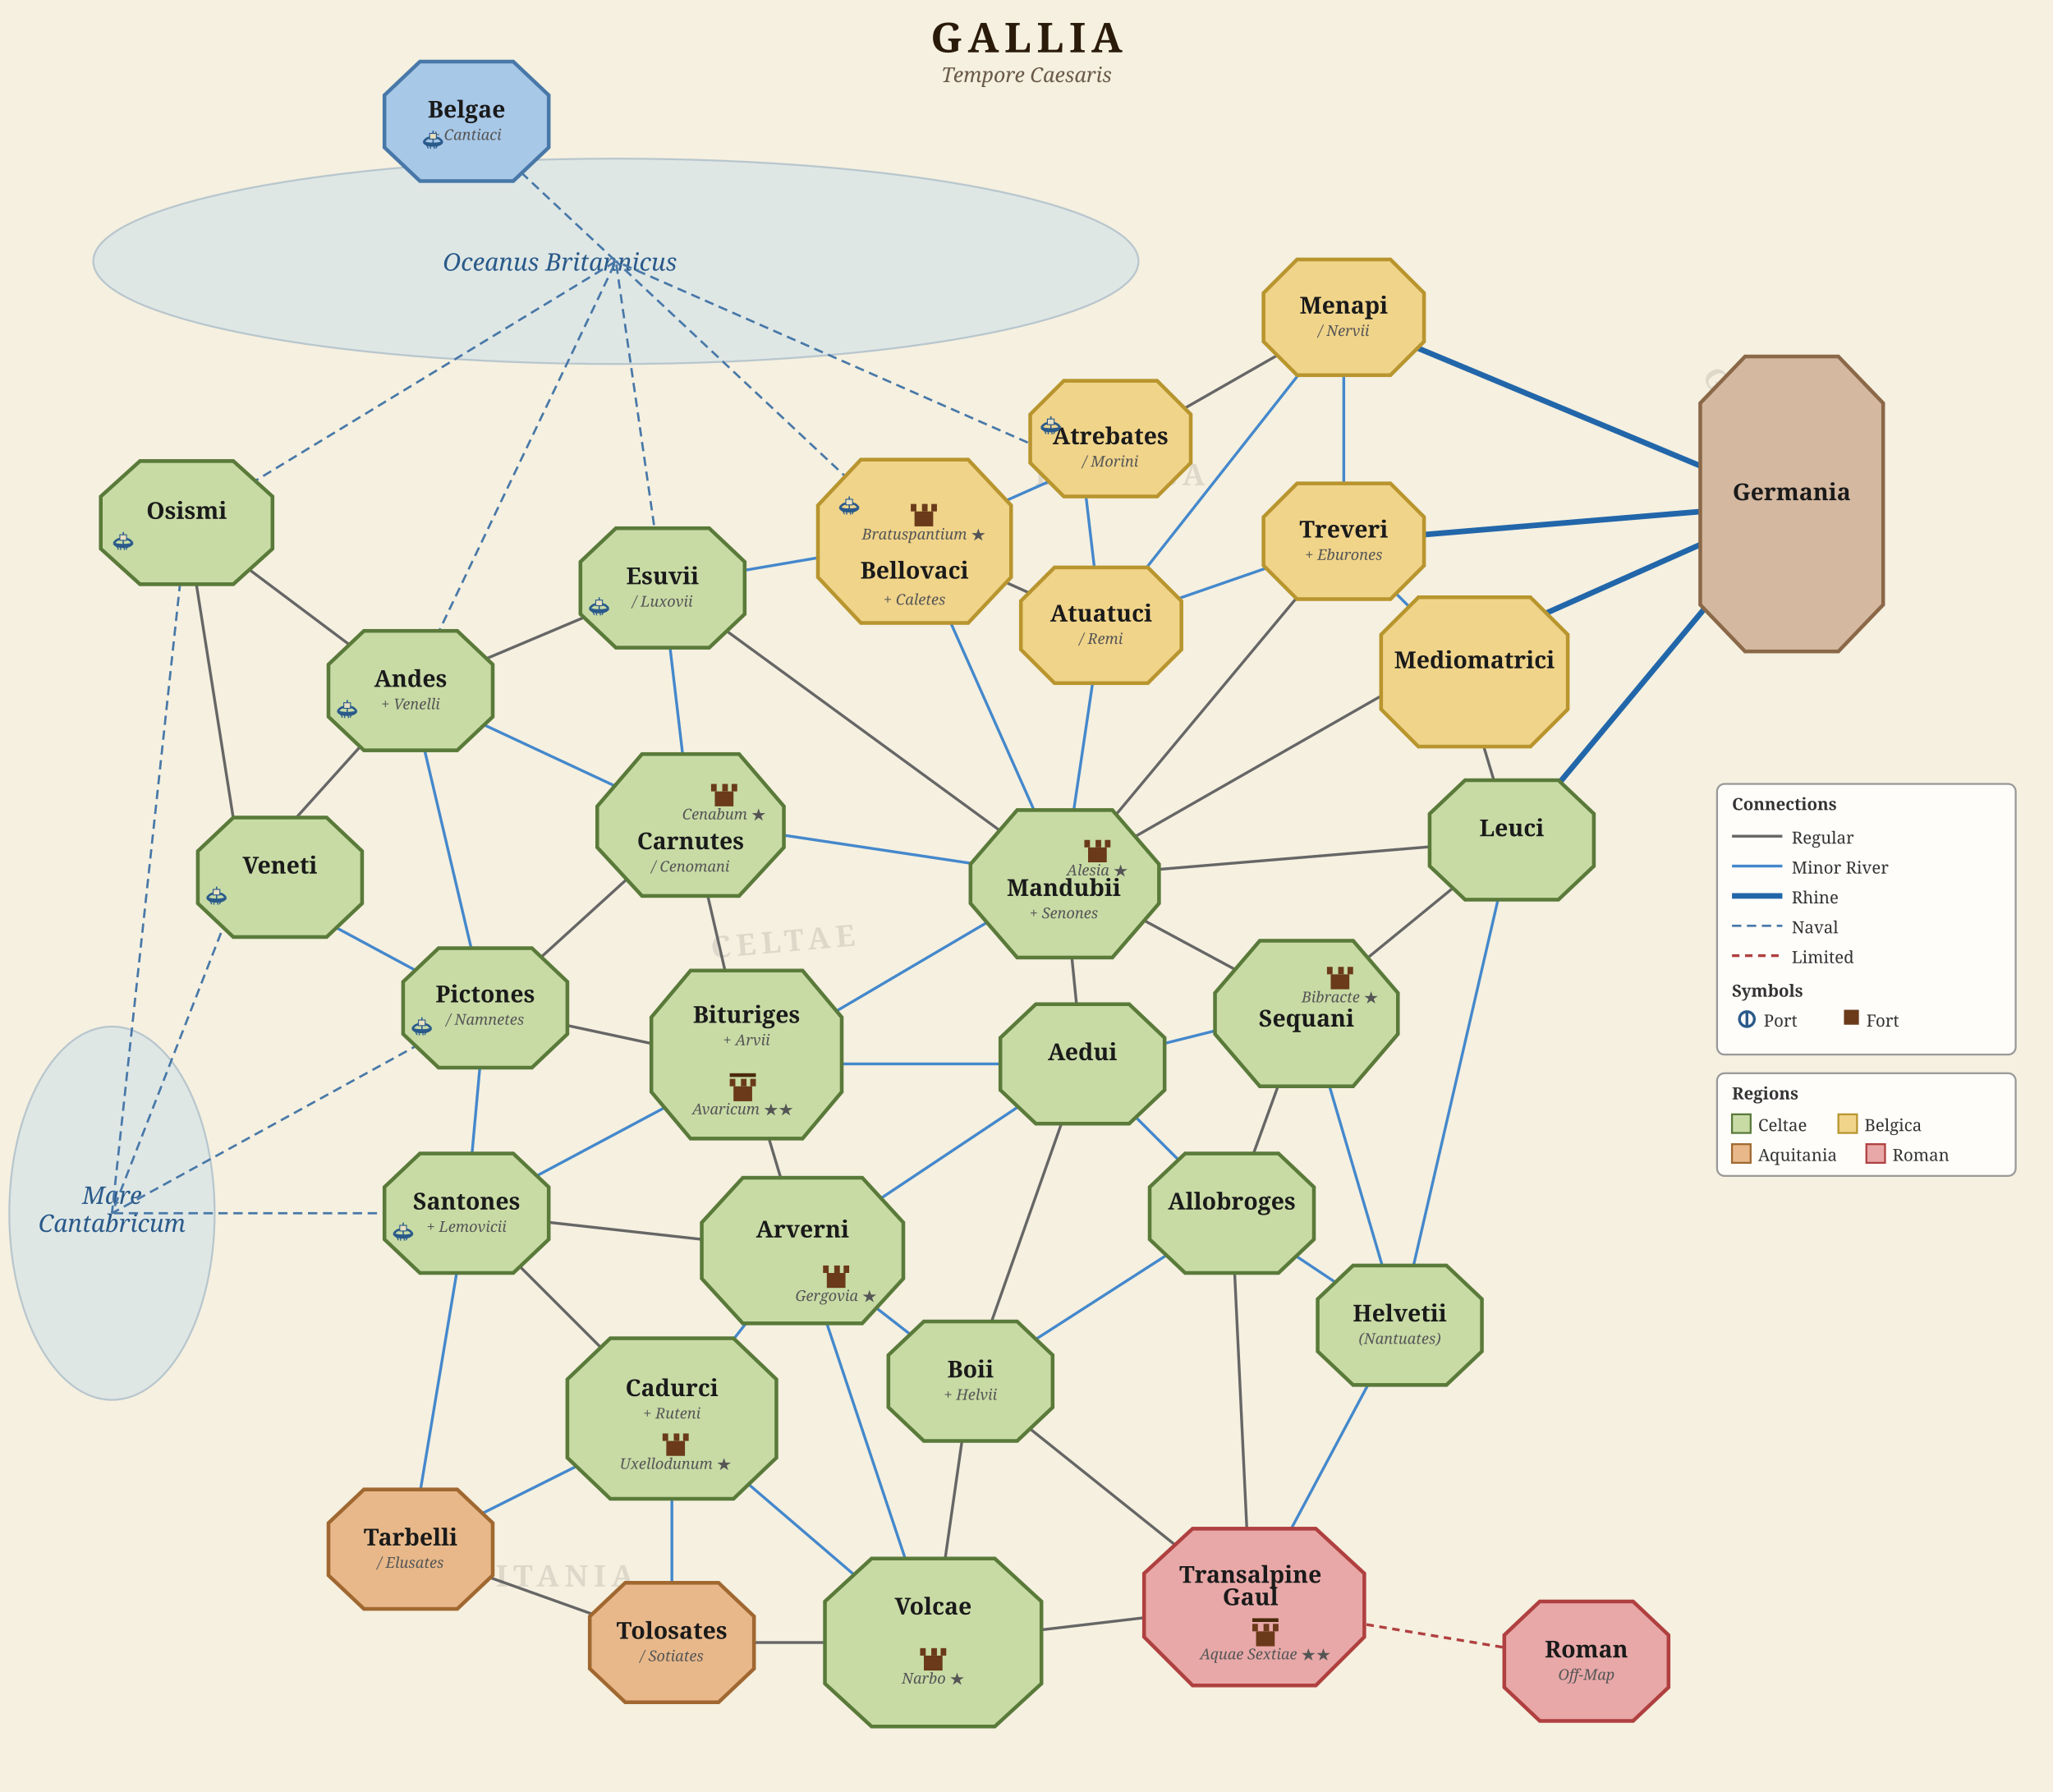
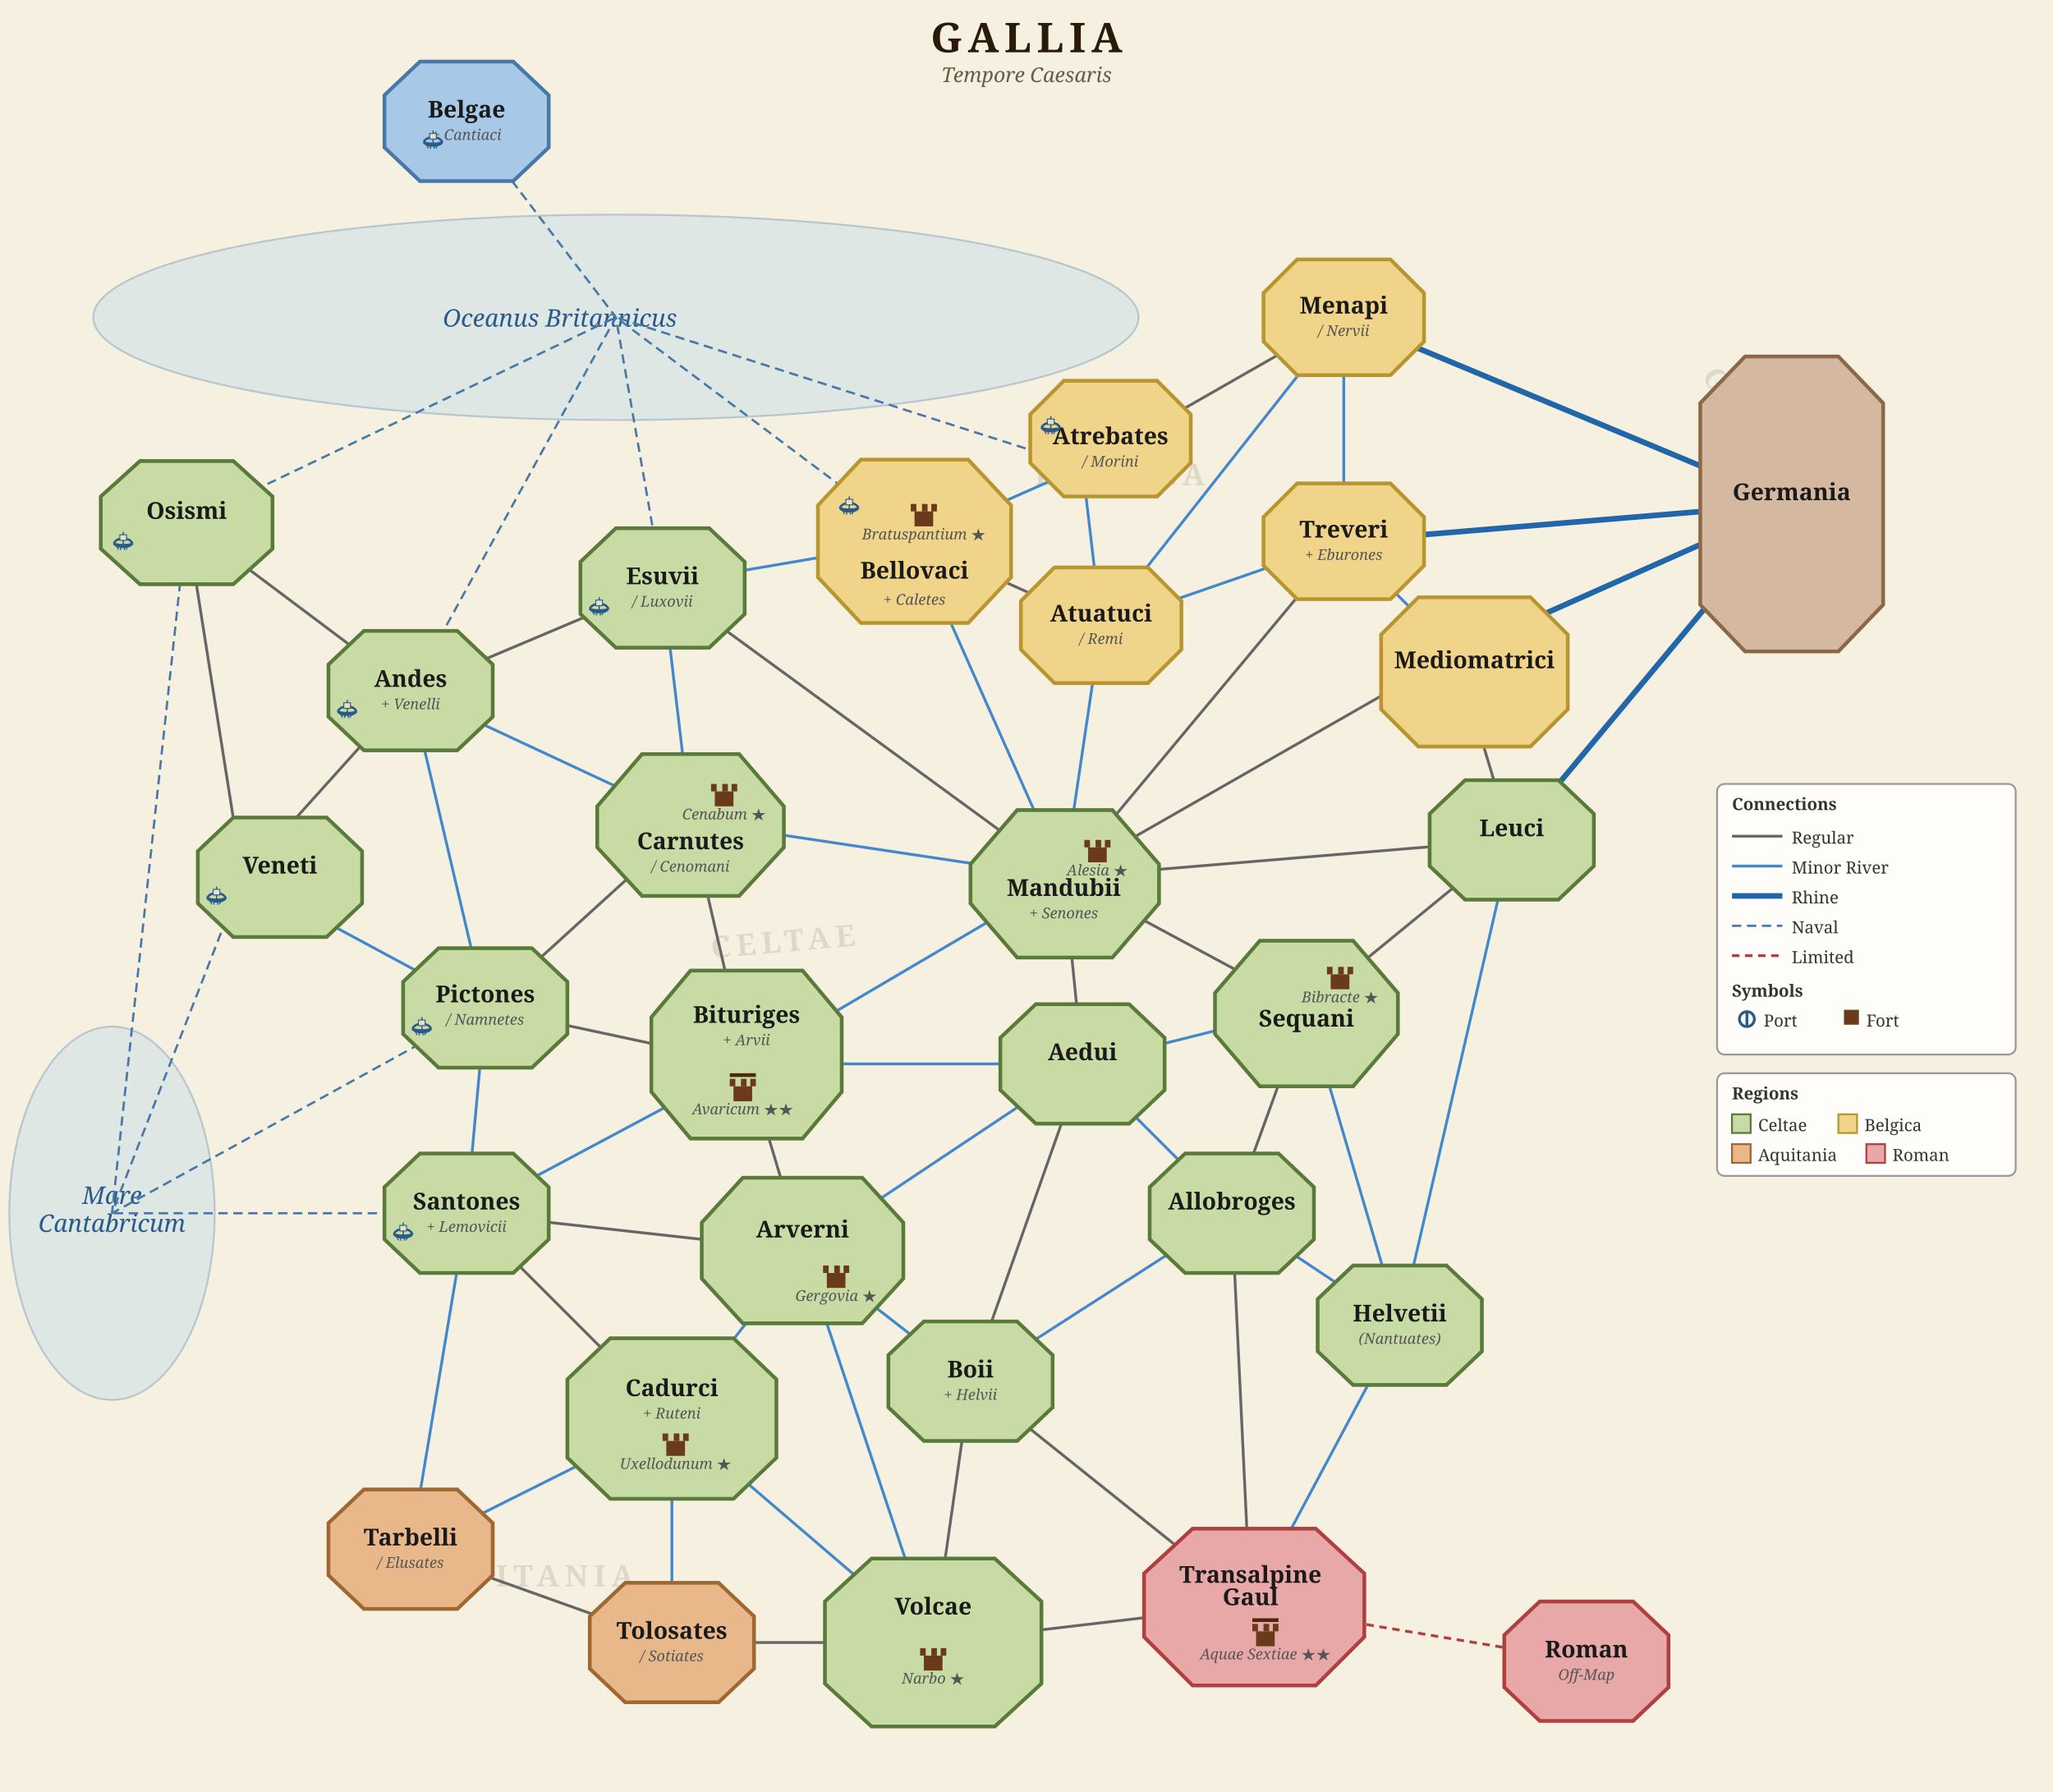
<svg xmlns="http://www.w3.org/2000/svg" viewBox="0 0 1100 960" width="1100" height="960">
  <defs>
    <style>
      .region-celtae { fill: #c8dba5; stroke: #5a7a3a; }
      .region-belgica { fill: #f0d48a; stroke: #b8952e; }
      .region-aquitania { fill: #e8b88a; stroke: #a06830; }
      .region-britannia { fill: #a8c8e8; stroke: #4878a8; }
      .region-germania { fill: #d4b8a0; stroke: #8a6848; }
      .region-roman { fill: #e8a8a8; stroke: #b04040; }
      .region-sea { fill: #b8d8ef; stroke: #4878a8; stroke-width: 1; }

      .area-shape { stroke-width: 2; cursor: pointer; }
      .area-shape:hover { filter: brightness(1.08); }

      .label { font-family: 'Georgia', serif; font-size: 12.5px; fill: #1a1a1a; text-anchor: middle; pointer-events: none; font-weight: bold; }
      .label-small { font-family: 'Georgia', serif; font-size: 8px; fill: #555; text-anchor: middle; pointer-events: none; font-style: italic; }
      .label-sea { font-family: 'Georgia', serif; font-size: 13px; fill: #2a5a8a; text-anchor: middle; font-style: italic; pointer-events: none; }
      .label-region { font-family: 'Georgia', serif; font-size: 16px; fill: rgba(0,0,0,0.10); text-anchor: middle; font-weight: bold; font-variant: small-caps; letter-spacing: 3px; pointer-events: none; }

      .conn-regular { stroke: #666; stroke-width: 1.5; fill: none; }
      .conn-minor_river { stroke: #4488cc; stroke-width: 1.5; fill: none; }
      .conn-major_river { stroke: #2266aa; stroke-width: 3; fill: none; }
      .conn-naval { stroke: #4878a8; stroke-width: 1.2; fill: none; stroke-dasharray: 5,3; }
      .conn-limited { stroke: #b04040; stroke-width: 1.5; fill: none; stroke-dasharray: 4,3; }

      .fort-icon { fill: #6a3a1a; }
      .legend-text { font-family: 'Georgia', serif; font-size: 9px; fill: #333; }
    </style>
  </defs>
  <rect width="1100" height="960" fill="#f5f0e0" />
  <text x="550" y="28" text-anchor="middle" font-family="Georgia, serif" font-size="22" font-weight="bold" fill="#2a1a0a" letter-spacing="3">GALLIA</text>
  <text x="550" y="44" text-anchor="middle" font-family="Georgia, serif" font-size="11" fill="#6a5a4a" font-style="italic">Tempore Caesaris</text>
  <ellipse cx="60" cy="650" rx="55" ry="100" class="region-sea" opacity="0.35" />
-   <ellipse cx="330" cy="140" rx="280" ry="55" class="region-sea" opacity="0.35" />
+   <ellipse cx="330" cy="170" rx="280" ry="55" class="region-sea" opacity="0.35" />
  <text x="60" y="645" class="label-sea" font-size="10">Mare</text>
  <text x="60" y="660" class="label-sea" font-size="10">Cantabricum</text>
-   <text x="300" y="145" class="label-sea">Oceanus Britannicus</text>
+   <text x="300" y="175" class="label-sea">Oceanus Britannicus</text>
  <text x="420" y="510" class="label-region" transform="rotate(-5, 420, 510)">CELTAE</text>
  <text x="600" y="260" class="label-region">BELGICA</text>
  <text x="280" y="850" class="label-region">AQUITANIA</text>
  <text x="940" y="250" class="label-region" transform="rotate(60, 940, 250)">GERMANIA</text>
  <line x1="100" y1="280" x2="130" y2="470" class="conn-regular" />
  <line x1="100" y1="280" x2="220" y2="370" class="conn-regular" />
  <line x1="130" y1="470" x2="220" y2="370" class="conn-regular" />
  <line x1="220" y1="370" x2="355" y2="313" class="conn-regular" />
  <line x1="260" y1="540" x2="370" y2="440" class="conn-regular" />
  <line x1="260" y1="540" x2="400" y2="570" class="conn-regular" />
  <line x1="370" y1="440" x2="400" y2="570" class="conn-regular" />
  <line x1="355" y1="313" x2="570" y2="470" class="conn-regular" />
  <line x1="490" y1="290" x2="590" y2="335" class="conn-regular" />
  <line x1="400" y1="570" x2="430" y2="670" class="conn-regular" />
  <line x1="250" y1="650" x2="430" y2="670" class="conn-regular" />
  <line x1="250" y1="650" x2="360" y2="760" class="conn-regular" />
  <line x1="580" y1="570" x2="570" y2="470" class="conn-regular" />
  <line x1="580" y1="570" x2="520" y2="740" class="conn-regular" />
  <line x1="520" y1="740" x2="500" y2="880" class="conn-regular" />
  <line x1="520" y1="740" x2="670" y2="860" class="conn-regular" />
  <line x1="500" y1="880" x2="360" y2="880" class="conn-regular" />
  <line x1="500" y1="880" x2="670" y2="860" class="conn-regular" />
  <line x1="220" y1="830" x2="360" y2="880" class="conn-regular" />
  <line x1="660" y1="650" x2="700" y2="540" class="conn-regular" />
  <line x1="660" y1="650" x2="670" y2="860" class="conn-regular" />
  <line x1="700" y1="540" x2="570" y2="470" class="conn-regular" />
  <line x1="700" y1="540" x2="810" y2="450" class="conn-regular" />
  <line x1="810" y1="450" x2="570" y2="470" class="conn-regular" />
  <line x1="810" y1="450" x2="780" y2="350" class="conn-regular" />
  <line x1="720" y1="290" x2="570" y2="470" class="conn-regular" />
  <line x1="570" y1="470" x2="780" y2="350" class="conn-regular" />
  <line x1="580" y1="250" x2="720" y2="170" class="conn-regular" />
  <line x1="130" y1="470" x2="260" y2="540" class="conn-minor_river" />
  <line x1="220" y1="370" x2="260" y2="540" class="conn-minor_river" />
  <line x1="220" y1="370" x2="370" y2="440" class="conn-minor_river" />
  <line x1="260" y1="540" x2="250" y2="650" class="conn-minor_river" />
  <line x1="370" y1="440" x2="355" y2="313" class="conn-minor_river" />
  <line x1="370" y1="440" x2="570" y2="470" class="conn-minor_river" />
  <line x1="355" y1="313" x2="490" y2="290" class="conn-minor_river" />
  <line x1="490" y1="290" x2="570" y2="470" class="conn-minor_river" />
  <line x1="490" y1="290" x2="580" y2="250" class="conn-minor_river" />
  <line x1="590" y1="335" x2="570" y2="470" class="conn-minor_river" />
  <line x1="590" y1="335" x2="580" y2="250" class="conn-minor_river" />
  <line x1="590" y1="335" x2="720" y2="290" class="conn-minor_river" />
  <line x1="590" y1="335" x2="720" y2="170" class="conn-minor_river" />
  <line x1="720" y1="170" x2="720" y2="290" class="conn-minor_river" />
  <line x1="720" y1="290" x2="780" y2="350" class="conn-minor_river" />
  <line x1="400" y1="570" x2="250" y2="650" class="conn-minor_river" />
  <line x1="400" y1="570" x2="580" y2="570" class="conn-minor_river" />
  <line x1="400" y1="570" x2="570" y2="470" class="conn-minor_river" />
  <line x1="430" y1="670" x2="360" y2="760" class="conn-minor_river" />
  <line x1="430" y1="670" x2="500" y2="880" class="conn-minor_river" />
  <line x1="430" y1="670" x2="520" y2="740" class="conn-minor_river" />
  <line x1="430" y1="670" x2="580" y2="570" class="conn-minor_river" />
  <line x1="580" y1="570" x2="660" y2="650" class="conn-minor_river" />
  <line x1="580" y1="570" x2="700" y2="540" class="conn-minor_river" />
  <line x1="520" y1="740" x2="660" y2="650" class="conn-minor_river" />
  <line x1="660" y1="650" x2="750" y2="710" class="conn-minor_river" />
  <line x1="750" y1="710" x2="700" y2="540" class="conn-minor_river" />
  <line x1="750" y1="710" x2="810" y2="450" class="conn-minor_river" />
  <line x1="750" y1="710" x2="670" y2="860" class="conn-minor_river" />
  <line x1="360" y1="760" x2="220" y2="830" class="conn-minor_river" />
  <line x1="360" y1="760" x2="360" y2="880" class="conn-minor_river" />
  <line x1="360" y1="760" x2="500" y2="880" class="conn-minor_river" />
  <line x1="250" y1="650" x2="220" y2="830" class="conn-minor_river" />
  <line x1="580" y1="570" x2="400" y2="570" class="conn-minor_river" opacity="0" />
  <line x1="810" y1="450" x2="960" y2="270" class="conn-major_river" />
  <line x1="780" y1="350" x2="960" y2="270" class="conn-major_river" />
  <line x1="720" y1="290" x2="960" y2="270" class="conn-major_river" />
  <line x1="720" y1="170" x2="960" y2="270" class="conn-major_river" />
  <line x1="100" y1="280" x2="60" y2="650" class="conn-naval" />
  <line x1="130" y1="470" x2="60" y2="650" class="conn-naval" />
  <line x1="260" y1="540" x2="60" y2="650" class="conn-naval" />
  <line x1="250" y1="650" x2="60" y2="650" class="conn-naval" />
-   <line x1="100" y1="280" x2="330" y2="140" class="conn-naval" />
-   <line x1="220" y1="370" x2="330" y2="140" class="conn-naval" />
-   <line x1="355" y1="313" x2="330" y2="140" class="conn-naval" />
-   <line x1="490" y1="290" x2="330" y2="140" class="conn-naval" />
-   <line x1="580" y1="250" x2="330" y2="140" class="conn-naval" />
-   <line x1="250" y1="65" x2="330" y2="140" class="conn-naval" />
+   <line x1="100" y1="280" x2="330" y2="170" class="conn-naval" />
+   <line x1="220" y1="370" x2="330" y2="170" class="conn-naval" />
+   <line x1="355" y1="313" x2="330" y2="170" class="conn-naval" />
+   <line x1="490" y1="290" x2="330" y2="170" class="conn-naval" />
+   <line x1="580" y1="250" x2="330" y2="170" class="conn-naval" />
+   <line x1="250" y1="65" x2="330" y2="170" class="conn-naval" />
  <line x1="670" y1="860" x2="850" y2="890" class="conn-limited" />
  <polygon points="54,266 75,247 125,247 146,266 146,294 125,313 75,313 54,294" class="area-shape region-celtae" />
  <polygon points="106,456 125,438 175,438 194,456 194,484 175,502 125,502 106,484" class="area-shape region-celtae" />
  <polygon points="176,356 195,338 245,338 264,356 264,384 245,402 195,402 176,384" class="area-shape region-celtae" />
  <polygon points="216,526 235,508 285,508 304,526 304,554 285,572 235,572 216,554" class="area-shape region-celtae" />
  <polygon points="311,301 330,283 380,283 399,301 399,329 380,347 330,347 311,329" class="area-shape region-celtae" />
  <polygon points="320,432 344,404 396,404 420,432 420,454 396,480 344,480 320,454" class="area-shape region-celtae" />
  <polygon points="349,545 370,520 430,520 451,545 451,585 430,610 370,610 349,585" class="area-shape region-celtae" />
  <polygon points="520,463 545,434 596,434 621,463 621,484 596,513 545,513 520,484" class="area-shape region-celtae" />
  <polygon points="536,556 555,538 605,538 624,556 624,584 605,602 555,602 536,584" class="area-shape region-celtae" />
  <polygon points="376,655 398,631 462,631 484,655 484,685 462,709 398,709 376,685" class="area-shape region-celtae" />
  <polygon points="476,726 495,708 545,708 564,726 564,754 545,772 495,772 476,754" class="area-shape region-celtae" />
  <polygon points="442,858 467,835 533,835 558,858 558,902 533,925 467,925 442,902" class="area-shape region-celtae" />
  <polygon points="304,739 327,717 393,717 416,739 416,781 393,803 327,803 304,781" class="area-shape region-celtae" />
  <polygon points="206,636 225,618 275,618 294,636 294,664 275,682 225,682 206,664" class="area-shape region-celtae" />
  <polygon points="651,532 675,504 725,504 749,532 749,554 725,582 675,582 651,554" class="area-shape region-celtae" />
  <polygon points="766,436 785,418 835,418 854,436 854,464 835,482 785,482 766,464" class="area-shape region-celtae" />
  <polygon points="706,696 725,678 775,678 794,696 794,724 775,742 725,742 706,724" class="area-shape region-celtae" />
  <polygon points="616,636 635,618 685,618 704,636 704,664 685,682 635,682 616,664" class="area-shape region-celtae" />
  <polygon points="438.25,270.75 461.25,246.25 518.75,246.25 541.75,270.75 541.75,309.25 518.75,333.75 461.25,333.75 438.25,309.25" class="area-shape region-belgica" />
  <polygon points="547,322 565,304 615,304 633,322 633,348 615,366 565,366 547,348" class="area-shape region-belgica" />
  <polygon points="552,222 570,204 620,204 638,222 638,248 620,266 570,266 552,248" class="area-shape region-belgica" />
  <polygon points="677,157 695,139 745,139 763,157 763,183 745,201 695,201 677,183" class="area-shape region-belgica" />
  <polygon points="677,277 695,259 745,259 763,277 763,303 745,321 695,321 677,303" class="area-shape region-belgica" />
  <polygon points="740,340 760,320 820,320 840,340 840,380 820,400 760,400 740,380" class="area-shape region-belgica" />
  <polygon points="176,816 195,798 245,798 264,816 264,844 245,862 195,862 176,844" class="area-shape region-aquitania" />
  <polygon points="316,866 335,848 385,848 404,866 404,894 385,912 335,912 316,894" class="area-shape region-aquitania" />
  <polygon points="206,51 225,33 275,33 294,51 294,79 275,97 225,97 206,79" class="area-shape region-britannia" />
  <polygon points="911,216 935,191 985,191 1009,216 1009,324 985,349 935,349 911,324" class="area-shape region-germania" />
  <polygon points="613,843 639,819 705,819 731,843 731,877 705,903 639,903 613,877" class="area-shape region-roman" />
  <polygon points="806,876 825,858 875,858 894,876 894,904 875,922 825,922 806,904" class="area-shape region-roman" />
  <text x="100" y="278" class="label">Osismi</text>
  <text x="150" y="468" class="label">Veneti</text>
  <text x="220" y="368" class="label">Andes</text>
  <text x="220" y="380" class="label-small">+ Venelli</text>
  <text x="260" y="537" class="label">Pictones</text>
  <text x="260" y="549" class="label-small">/ Namnetes</text>
  <text x="355" y="313" class="label">Esuvii</text>
  <text x="355" y="325" class="label-small">/ Luxovii</text>
  <text x="370" y="455" class="label">Carnutes</text>
  <text x="370" y="467" class="label-small">/ Cenomani</text>
  <text x="400" y="548" class="label">Bituriges</text>
  <text x="400" y="560" class="label-small">+ Arvii</text>
  <text x="570" y="480" class="label">Mandubii</text>
  <text x="570" y="492" class="label-small">+ Senones</text>
  <text x="580" y="568" class="label">Aedui</text>
  <text x="430" y="663" class="label">Arverni</text>
  <text x="520" y="738" class="label">Boii</text>
  <text x="520" y="750" class="label-small">+ Helvii</text>
  <g transform="translate(500, 895)">
    <rect x="-5" y="-8" width="10" height="8" class="fort-icon" />
    <rect x="-7" y="-12" width="3" height="4" class="fort-icon" />
    <rect x="-1" y="-12" width="3" height="4" class="fort-icon" />
    <rect x="4" y="-12" width="3" height="4" class="fort-icon" />
    <text x="0" y="7" class="label-small" font-size="7">Narbo ★</text>
  </g>
  <text x="360" y="748" class="label">Cadurci</text>
  <text x="360" y="760" class="label-small">+ Ruteni</text>
  <text x="250" y="648" class="label">Santones</text>
  <text x="250" y="660" class="label-small">+ Lemovicii</text>
  <text x="700" y="550" class="label">Sequani</text>
  <text x="810" y="448" class="label">Leuci</text>
  <text x="750" y="708" class="label">Helvetii</text>
  <text x="750" y="720" class="label-small">(Nantuates)</text>
  <text x="660" y="648" class="label">Allobroges</text>
  <text x="490" y="310" class="label">Bellovaci</text>
  <text x="490" y="324" class="label-small">+ Caletes</text>
  <text x="590" y="333" class="label">Atuatuci</text>
  <text x="590" y="345" class="label-small">/ Remi</text>
  <text x="595" y="238" class="label">Atrebates</text>
  <text x="595" y="250" class="label-small">/ Morini</text>
  <text x="720" y="168" class="label">Menapi</text>
  <text x="720" y="180" class="label-small">/ Nervii</text>
  <text x="720" y="288" class="label">Treveri</text>
  <text x="720" y="300" class="label-small">+ Eburones</text>
  <text x="790" y="358" class="label">Mediomatrici</text>
  <text x="220" y="828" class="label">Tarbelli</text>
  <text x="220" y="840" class="label-small">/ Elusates</text>
  <text x="360" y="878" class="label">Tolosates</text>
  <text x="360" y="890" class="label-small">/ Sotiates</text>
  <text x="250" y="63" class="label">Belgae</text>
  <text x="250" y="75" class="label-small">+ Cantiaci</text>
  <text x="960" y="268" class="label">Germania</text>
  <text x="670" y="848" class="label">Transalpine</text>
  <text x="670" y="860" class="label">Gaul</text>
  <text x="850" y="888" class="label">Roman</text>
  <text x="850" y="900" class="label-small">Off-Map</text>
  <g transform="translate(448, 690)">
    <rect x="-5" y="-8" width="10" height="8" class="fort-icon" />
    <rect x="-7" y="-12" width="3" height="4" class="fort-icon" />
    <rect x="-1" y="-12" width="3" height="4" class="fort-icon" />
    <rect x="4" y="-12" width="3" height="4" class="fort-icon" />
    <text x="0" y="7" class="label-small" font-size="7">Gergovia ★</text>
  </g>
  <g transform="translate(398, 590)">
    <rect x="-5" y="-8" width="10" height="8" class="fort-icon" />
    <rect x="-7" y="-12" width="3" height="4" class="fort-icon" />
    <rect x="-1" y="-12" width="3" height="4" class="fort-icon" />
    <rect x="4" y="-12" width="3" height="4" class="fort-icon" />
    <rect x="-7" y="-15" width="14" height="2" fill="#4a2a0a" />
    <text x="0" y="7" class="label-small" font-size="7">Avaricum ★★</text>
  </g>
  <g transform="translate(388, 432)">
    <rect x="-5" y="-8" width="10" height="8" class="fort-icon" />
    <rect x="-7" y="-12" width="3" height="4" class="fort-icon" />
    <rect x="-1" y="-12" width="3" height="4" class="fort-icon" />
    <rect x="4" y="-12" width="3" height="4" class="fort-icon" />
    <text x="0" y="7" class="label-small" font-size="7">Cenabum ★</text>
  </g>
  <g transform="translate(588, 462)">
    <rect x="-5" y="-8" width="10" height="8" class="fort-icon" />
    <rect x="-7" y="-12" width="3" height="4" class="fort-icon" />
    <rect x="-1" y="-12" width="3" height="4" class="fort-icon" />
    <rect x="4" y="-12" width="3" height="4" class="fort-icon" />
    <text x="0" y="7" class="label-small" font-size="7">Alesia ★</text>
  </g>
  <g transform="translate(495, 282)">
    <rect x="-5" y="-8" width="10" height="8" class="fort-icon" />
    <rect x="-7" y="-12" width="3" height="4" class="fort-icon" />
    <rect x="-1" y="-12" width="3" height="4" class="fort-icon" />
    <rect x="4" y="-12" width="3" height="4" class="fort-icon" />
    <text x="0" y="7" class="label-small" font-size="7">Bratuspantium ★</text>
  </g>
  <g transform="translate(362, 780)">
    <rect x="-5" y="-8" width="10" height="8" class="fort-icon" />
    <rect x="-7" y="-12" width="3" height="4" class="fort-icon" />
    <rect x="-1" y="-12" width="3" height="4" class="fort-icon" />
    <rect x="4" y="-12" width="3" height="4" class="fort-icon" />
    <text x="0" y="7" class="label-small" font-size="7">Uxellodunum ★</text>
  </g>
  <text x="500" y="865" class="label">Volcae</text>
  <g transform="translate(718, 530)">
    <rect x="-5" y="-8" width="10" height="8" class="fort-icon" />
    <rect x="-7" y="-12" width="3" height="4" class="fort-icon" />
    <rect x="-1" y="-12" width="3" height="4" class="fort-icon" />
    <rect x="4" y="-12" width="3" height="4" class="fort-icon" />
    <text x="0" y="7" class="label-small" font-size="7">Bibracte ★</text>
  </g>
  <g transform="translate(688, 852)">
    <rect x="-15" y="22" width="10" height="8" class="fort-icon" />
    <rect x="-17" y="18" width="3" height="4" class="fort-icon" />
    <rect x="-11" y="18" width="3" height="4" class="fort-icon" />
    <rect x="-6" y="18" width="3" height="4" class="fort-icon" />
    <rect x="-17" y="15" width="14" height="2" fill="#4a2a0a" />
    <text x="-10" y="37" class="label-small" font-size="7">Aquae Sextiae ★★</text>
  </g>
  <g>
    <path d="M61 291 Q62 293 66 293 Q70 293 71 291 Q70 292 66 292 Q62 292 61 291 Z" fill="#b8d8ef" stroke="#2a5a8a" stroke-width="1.2" />
    <path d="M61 291 Q63 288 66 289 Q69 288 71 291" fill="none" stroke="#2a5a8a" stroke-width="1.2" />
    <rect x="65.7" y="285" width="0.7" height="7" fill="#2a5a8a" />
    <rect x="64.2" y="286.5" width="3.6" height="3" fill="#e8e0c0" stroke="#2a5a8a" stroke-width="0.5" />
    <line x1="62.5" y1="292.5" x2="63.5" y2="294.5" stroke="#2a5a8a" stroke-width="0.6" />
    <line x1="64.5" y1="292.7" x2="64.7" y2="294.7" stroke="#2a5a8a" stroke-width="0.6" />
    <line x1="66.5" y1="292.7" x2="66.7" y2="294.7" stroke="#2a5a8a" stroke-width="0.6" />
    <line x1="68.5" y1="292.5" x2="67.5" y2="294.5" stroke="#2a5a8a" stroke-width="0.6" />
  </g>
  <g>
    <path d="M111 481 Q112 483 116 483 Q120 483 121 481 Q120 482 116 482 Q112 482 111 481 Z" fill="#b8d8ef" stroke="#2a5a8a" stroke-width="1.2" />
    <path d="M111 481 Q113 478 116 479 Q119 478 121 481" fill="none" stroke="#2a5a8a" stroke-width="1.2" />
    <rect x="115.7" y="475" width="0.7" height="7" fill="#2a5a8a" />
    <rect x="114.2" y="476.5" width="3.6" height="3" fill="#e8e0c0" stroke="#2a5a8a" stroke-width="0.5" />
    <line x1="112.5" y1="482.5" x2="113.5" y2="484.5" stroke="#2a5a8a" stroke-width="0.6" />
    <line x1="114.5" y1="482.7" x2="114.7" y2="484.7" stroke="#2a5a8a" stroke-width="0.6" />
    <line x1="116.5" y1="482.7" x2="116.7" y2="484.7" stroke="#2a5a8a" stroke-width="0.6" />
    <line x1="118.5" y1="482.5" x2="117.5" y2="484.5" stroke="#2a5a8a" stroke-width="0.6" />
  </g>
  <g>
    <path d="M181 381 Q182 383 186 383 Q190 383 191 381 Q190 382 186 382 Q182 382 181 381 Z" fill="#b8d8ef" stroke="#2a5a8a" stroke-width="1.2" />
    <path d="M181 381 Q183 378 186 379 Q189 378 191 381" fill="none" stroke="#2a5a8a" stroke-width="1.2" />
    <rect x="185.7" y="375" width="0.7" height="7" fill="#2a5a8a" />
    <rect x="184.2" y="376.5" width="3.6" height="3" fill="#e8e0c0" stroke="#2a5a8a" stroke-width="0.5" />
    <line x1="182.5" y1="382.5" x2="183.5" y2="384.5" stroke="#2a5a8a" stroke-width="0.6" />
    <line x1="184.5" y1="382.7" x2="184.7" y2="384.7" stroke="#2a5a8a" stroke-width="0.6" />
    <line x1="186.5" y1="382.7" x2="186.7" y2="384.7" stroke="#2a5a8a" stroke-width="0.6" />
    <line x1="188.5" y1="382.5" x2="187.5" y2="384.5" stroke="#2a5a8a" stroke-width="0.6" />
  </g>
  <g>
    <path d="M221 551 Q222 553 226 553 Q230 553 231 551 Q230 552 226 552 Q222 552 221 551 Z" fill="#b8d8ef" stroke="#2a5a8a" stroke-width="1.2" />
    <path d="M221 551 Q223 548 226 549 Q229 548 231 551" fill="none" stroke="#2a5a8a" stroke-width="1.2" />
    <rect x="225.7" y="545" width="0.7" height="7" fill="#2a5a8a" />
    <rect x="224.2" y="546.5" width="3.6" height="3" fill="#e8e0c0" stroke="#2a5a8a" stroke-width="0.5" />
    <line x1="222.5" y1="552.5" x2="223.5" y2="554.5" stroke="#2a5a8a" stroke-width="0.6" />
    <line x1="224.5" y1="552.7" x2="224.7" y2="554.7" stroke="#2a5a8a" stroke-width="0.6" />
    <line x1="226.5" y1="552.7" x2="226.7" y2="554.7" stroke="#2a5a8a" stroke-width="0.6" />
    <line x1="228.5" y1="552.5" x2="227.5" y2="554.5" stroke="#2a5a8a" stroke-width="0.6" />
  </g>
  <g>
    <path d="M316 326 Q317 328 321 328 Q325 328 326 326 Q325 327 321 327 Q317 327 316 326 Z" fill="#b8d8ef" stroke="#2a5a8a" stroke-width="1.2" />
    <path d="M316 326 Q318 323 321 324 Q324 323 326 326" fill="none" stroke="#2a5a8a" stroke-width="1.2" />
    <rect x="320.7" y="320" width="0.7" height="7" fill="#2a5a8a" />
    <rect x="319.2" y="321.5" width="3.6" height="3" fill="#e8e0c0" stroke="#2a5a8a" stroke-width="0.5" />
    <line x1="317.5" y1="327.5" x2="318.5" y2="329.5" stroke="#2a5a8a" stroke-width="0.6" />
    <line x1="319.5" y1="327.7" x2="319.7" y2="329.7" stroke="#2a5a8a" stroke-width="0.6" />
    <line x1="321.5" y1="327.7" x2="321.7" y2="329.7" stroke="#2a5a8a" stroke-width="0.6" />
    <line x1="323.5" y1="327.5" x2="322.5" y2="329.5" stroke="#2a5a8a" stroke-width="0.6" />
  </g>
  <g>
    <path d="M450 272 Q451 274 455 274 Q459 274 460 272 Q459 273 455 273 Q451 273 450 272 Z" fill="#b8d8ef" stroke="#2a5a8a" stroke-width="1.2" />
    <path d="M450 272 Q452 269 455 270 Q458 269 460 272" fill="none" stroke="#2a5a8a" stroke-width="1.2" />
    <rect x="454.7" y="266" width="0.7" height="7" fill="#2a5a8a" />
    <rect x="453.2" y="267.5" width="3.6" height="3" fill="#e8e0c0" stroke="#2a5a8a" stroke-width="0.5" />
    <line x1="451.5" y1="273.5" x2="452.5" y2="275.5" stroke="#2a5a8a" stroke-width="0.6" />
    <line x1="453.5" y1="273.7" x2="453.7" y2="275.7" stroke="#2a5a8a" stroke-width="0.6" />
    <line x1="455.5" y1="273.7" x2="455.7" y2="275.7" stroke="#2a5a8a" stroke-width="0.6" />
    <line x1="457.5" y1="273.5" x2="456.5" y2="275.5" stroke="#2a5a8a" stroke-width="0.6" />
  </g>
  <g>
    <path d="M558 229 Q559 231 563 231 Q567 231 568 229 Q567 230 563 230 Q559 230 558 229 Z" fill="#b8d8ef" stroke="#2a5a8a" stroke-width="1.2" />
    <path d="M558 229 Q560 226 563 227 Q566 226 568 229" fill="none" stroke="#2a5a8a" stroke-width="1.2" />
    <rect x="562.7" y="223" width="0.7" height="7" fill="#2a5a8a" />
    <rect x="561.2" y="224.5" width="3.6" height="3" fill="#e8e0c0" stroke="#2a5a8a" stroke-width="0.5" />
    <line x1="559.5" y1="230.5" x2="560.5" y2="232.5" stroke="#2a5a8a" stroke-width="0.6" />
    <line x1="561.5" y1="230.7" x2="561.7" y2="232.7" stroke="#2a5a8a" stroke-width="0.6" />
    <line x1="563.5" y1="230.7" x2="563.7" y2="232.7" stroke="#2a5a8a" stroke-width="0.6" />
    <line x1="565.5" y1="230.5" x2="564.5" y2="232.5" stroke="#2a5a8a" stroke-width="0.6" />
  </g>
  <g>
    <path d="M211 661 Q212 663 216 663 Q220 663 221 661 Q220 662 216 662 Q212 662 211 661 Z" fill="#b8d8ef" stroke="#2a5a8a" stroke-width="1.2" />
    <path d="M211 661 Q213 658 216 659 Q219 658 221 661" fill="none" stroke="#2a5a8a" stroke-width="1.2" />
    <rect x="215.7" y="655" width="0.7" height="7" fill="#2a5a8a" />
    <rect x="214.2" y="656.5" width="3.6" height="3" fill="#e8e0c0" stroke="#2a5a8a" stroke-width="0.5" />
    <line x1="212.5" y1="662.5" x2="213.5" y2="664.5" stroke="#2a5a8a" stroke-width="0.6" />
    <line x1="214.5" y1="662.7" x2="214.7" y2="664.7" stroke="#2a5a8a" stroke-width="0.6" />
    <line x1="216.5" y1="662.7" x2="216.7" y2="664.7" stroke="#2a5a8a" stroke-width="0.6" />
    <line x1="218.5" y1="662.5" x2="217.5" y2="664.5" stroke="#2a5a8a" stroke-width="0.6" />
  </g>
  <g>
    <path d="M227 76 Q228 78 232 78 Q236 78 237 76 Q236 77 232 77 Q228 77 227 76 Z" fill="#b8d8ef" stroke="#2a5a8a" stroke-width="1.2" />
    <path d="M227 76 Q229 73 232 74 Q235 73 237 76" fill="none" stroke="#2a5a8a" stroke-width="1.2" />
    <rect x="231.7" y="70" width="0.7" height="7" fill="#2a5a8a" />
    <rect x="230.2" y="71.5" width="3.6" height="3" fill="#e8e0c0" stroke="#2a5a8a" stroke-width="0.5" />
    <line x1="228.5" y1="77.5" x2="229.5" y2="79.5" stroke="#2a5a8a" stroke-width="0.6" />
    <line x1="230.5" y1="77.7" x2="230.7" y2="79.7" stroke="#2a5a8a" stroke-width="0.6" />
    <line x1="232.5" y1="77.7" x2="232.7" y2="79.7" stroke="#2a5a8a" stroke-width="0.6" />
    <line x1="234.5" y1="77.5" x2="233.5" y2="79.5" stroke="#2a5a8a" stroke-width="0.6" />
  </g>
  <g transform="translate(920, 420)">
    <rect x="0" y="0" width="160" height="145" fill="white" fill-opacity="0.85" stroke="#999" rx="4" />
    <text x="8" y="14" class="legend-text" font-weight="bold">Connections</text>
    <line x1="8" y1="28" x2="35" y2="28" class="conn-regular" />
    <text x="40" y="32" class="legend-text">Regular</text>
    <line x1="8" y1="44" x2="35" y2="44" class="conn-minor_river" />
    <text x="40" y="48" class="legend-text">Minor River</text>
    <line x1="8" y1="60" x2="35" y2="60" class="conn-major_river" />
    <text x="40" y="64" class="legend-text">Rhine</text>
    <line x1="8" y1="76" x2="35" y2="76" class="conn-naval" />
    <text x="40" y="80" class="legend-text">Naval</text>
    <line x1="8" y1="92" x2="35" y2="92" class="conn-limited" />
    <text x="40" y="96" class="legend-text">Limited</text>
    <text x="8" y="114" class="legend-text" font-weight="bold">Symbols</text>
    <circle cx="16" cy="126" r="4" fill="none" stroke="#2a5a8a" stroke-width="1.5" />
    <line x1="16" y1="122" x2="16" y2="130" stroke="#2a5a8a" stroke-width="1.5" />
    <text x="25" y="130" class="legend-text">Port</text>
    <rect x="68" y="121" width="8" height="8" fill="#6a3a1a" />
    <text x="80" y="130" class="legend-text">Fort</text>
  </g>
  <g transform="translate(920, 575)">
    <rect x="0" y="0" width="160" height="55" fill="white" fill-opacity="0.85" stroke="#999" rx="4" />
    <text x="8" y="14" class="legend-text" font-weight="bold">Regions</text>
    <rect x="8" y="22" width="10" height="10" class="region-celtae" />
    <text x="22" y="31" class="legend-text">Celtae</text>
    <rect x="65" y="22" width="10" height="10" class="region-belgica" />
    <text x="79" y="31" class="legend-text">Belgica</text>
    <rect x="8" y="38" width="10" height="10" class="region-aquitania" />
    <text x="22" y="47" class="legend-text">Aquitania</text>
    <rect x="80" y="38" width="10" height="10" class="region-roman" />
    <text x="94" y="47" class="legend-text">Roman</text>
  </g>
</svg>
